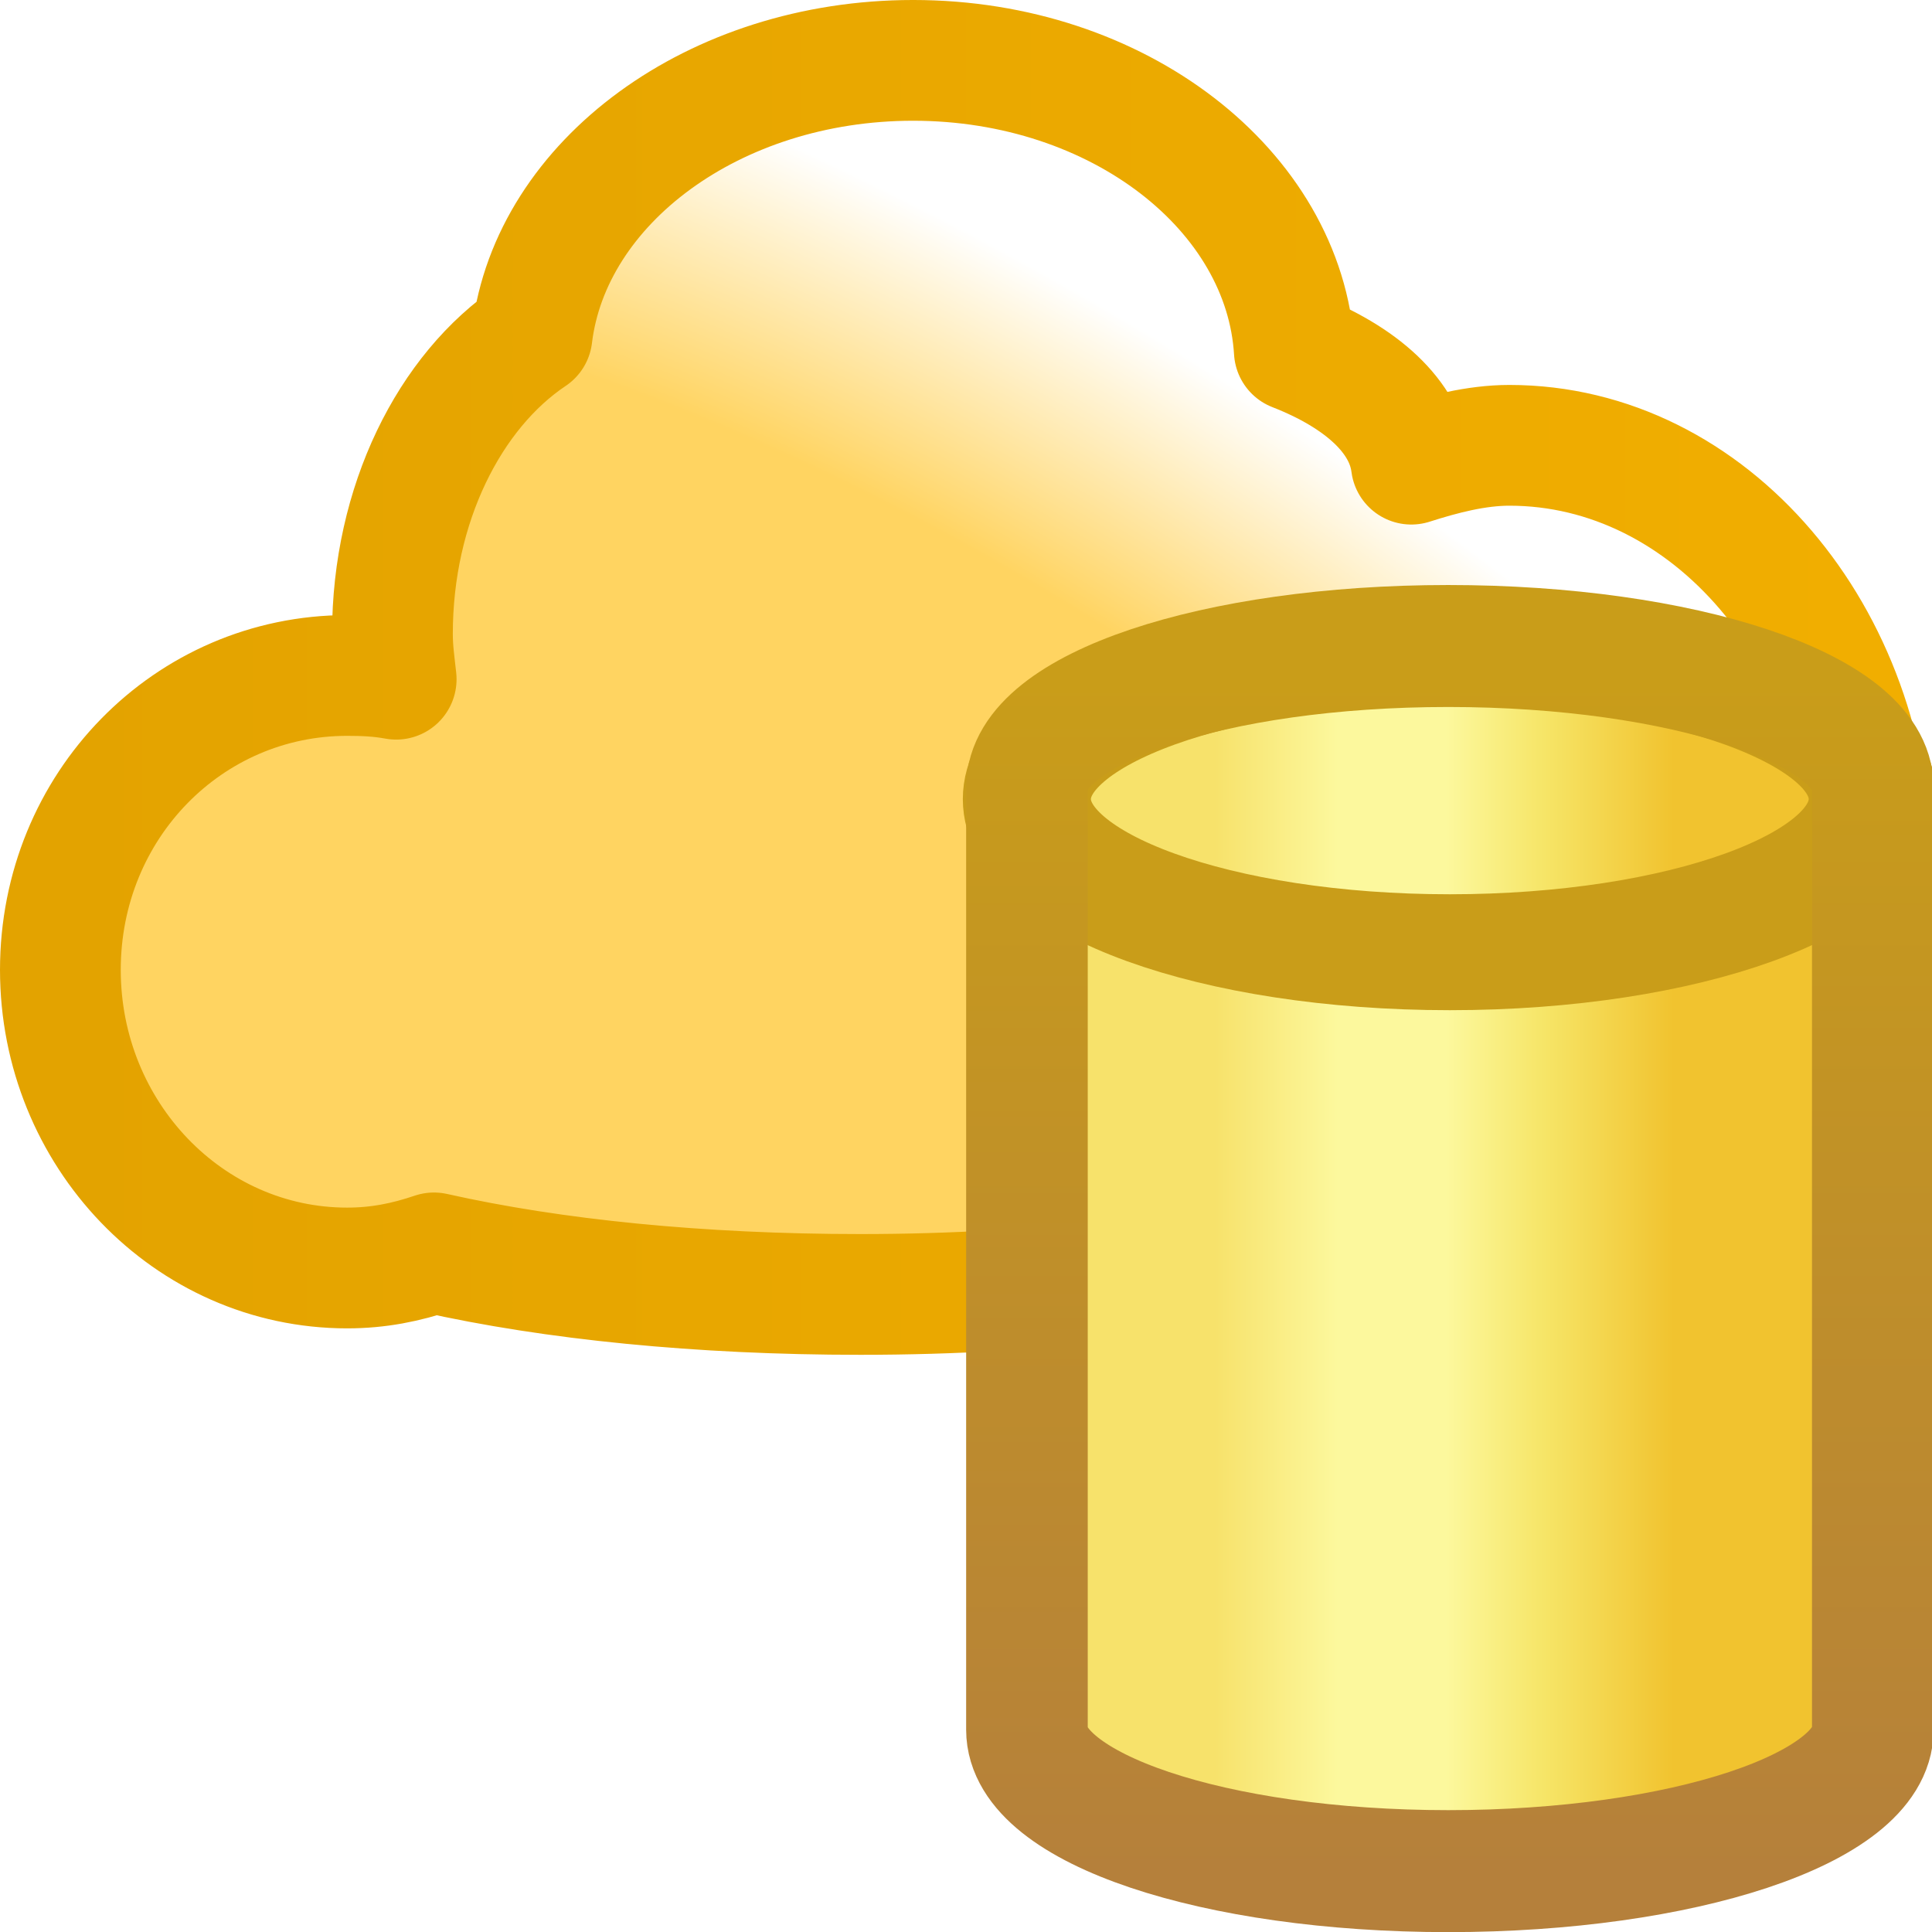
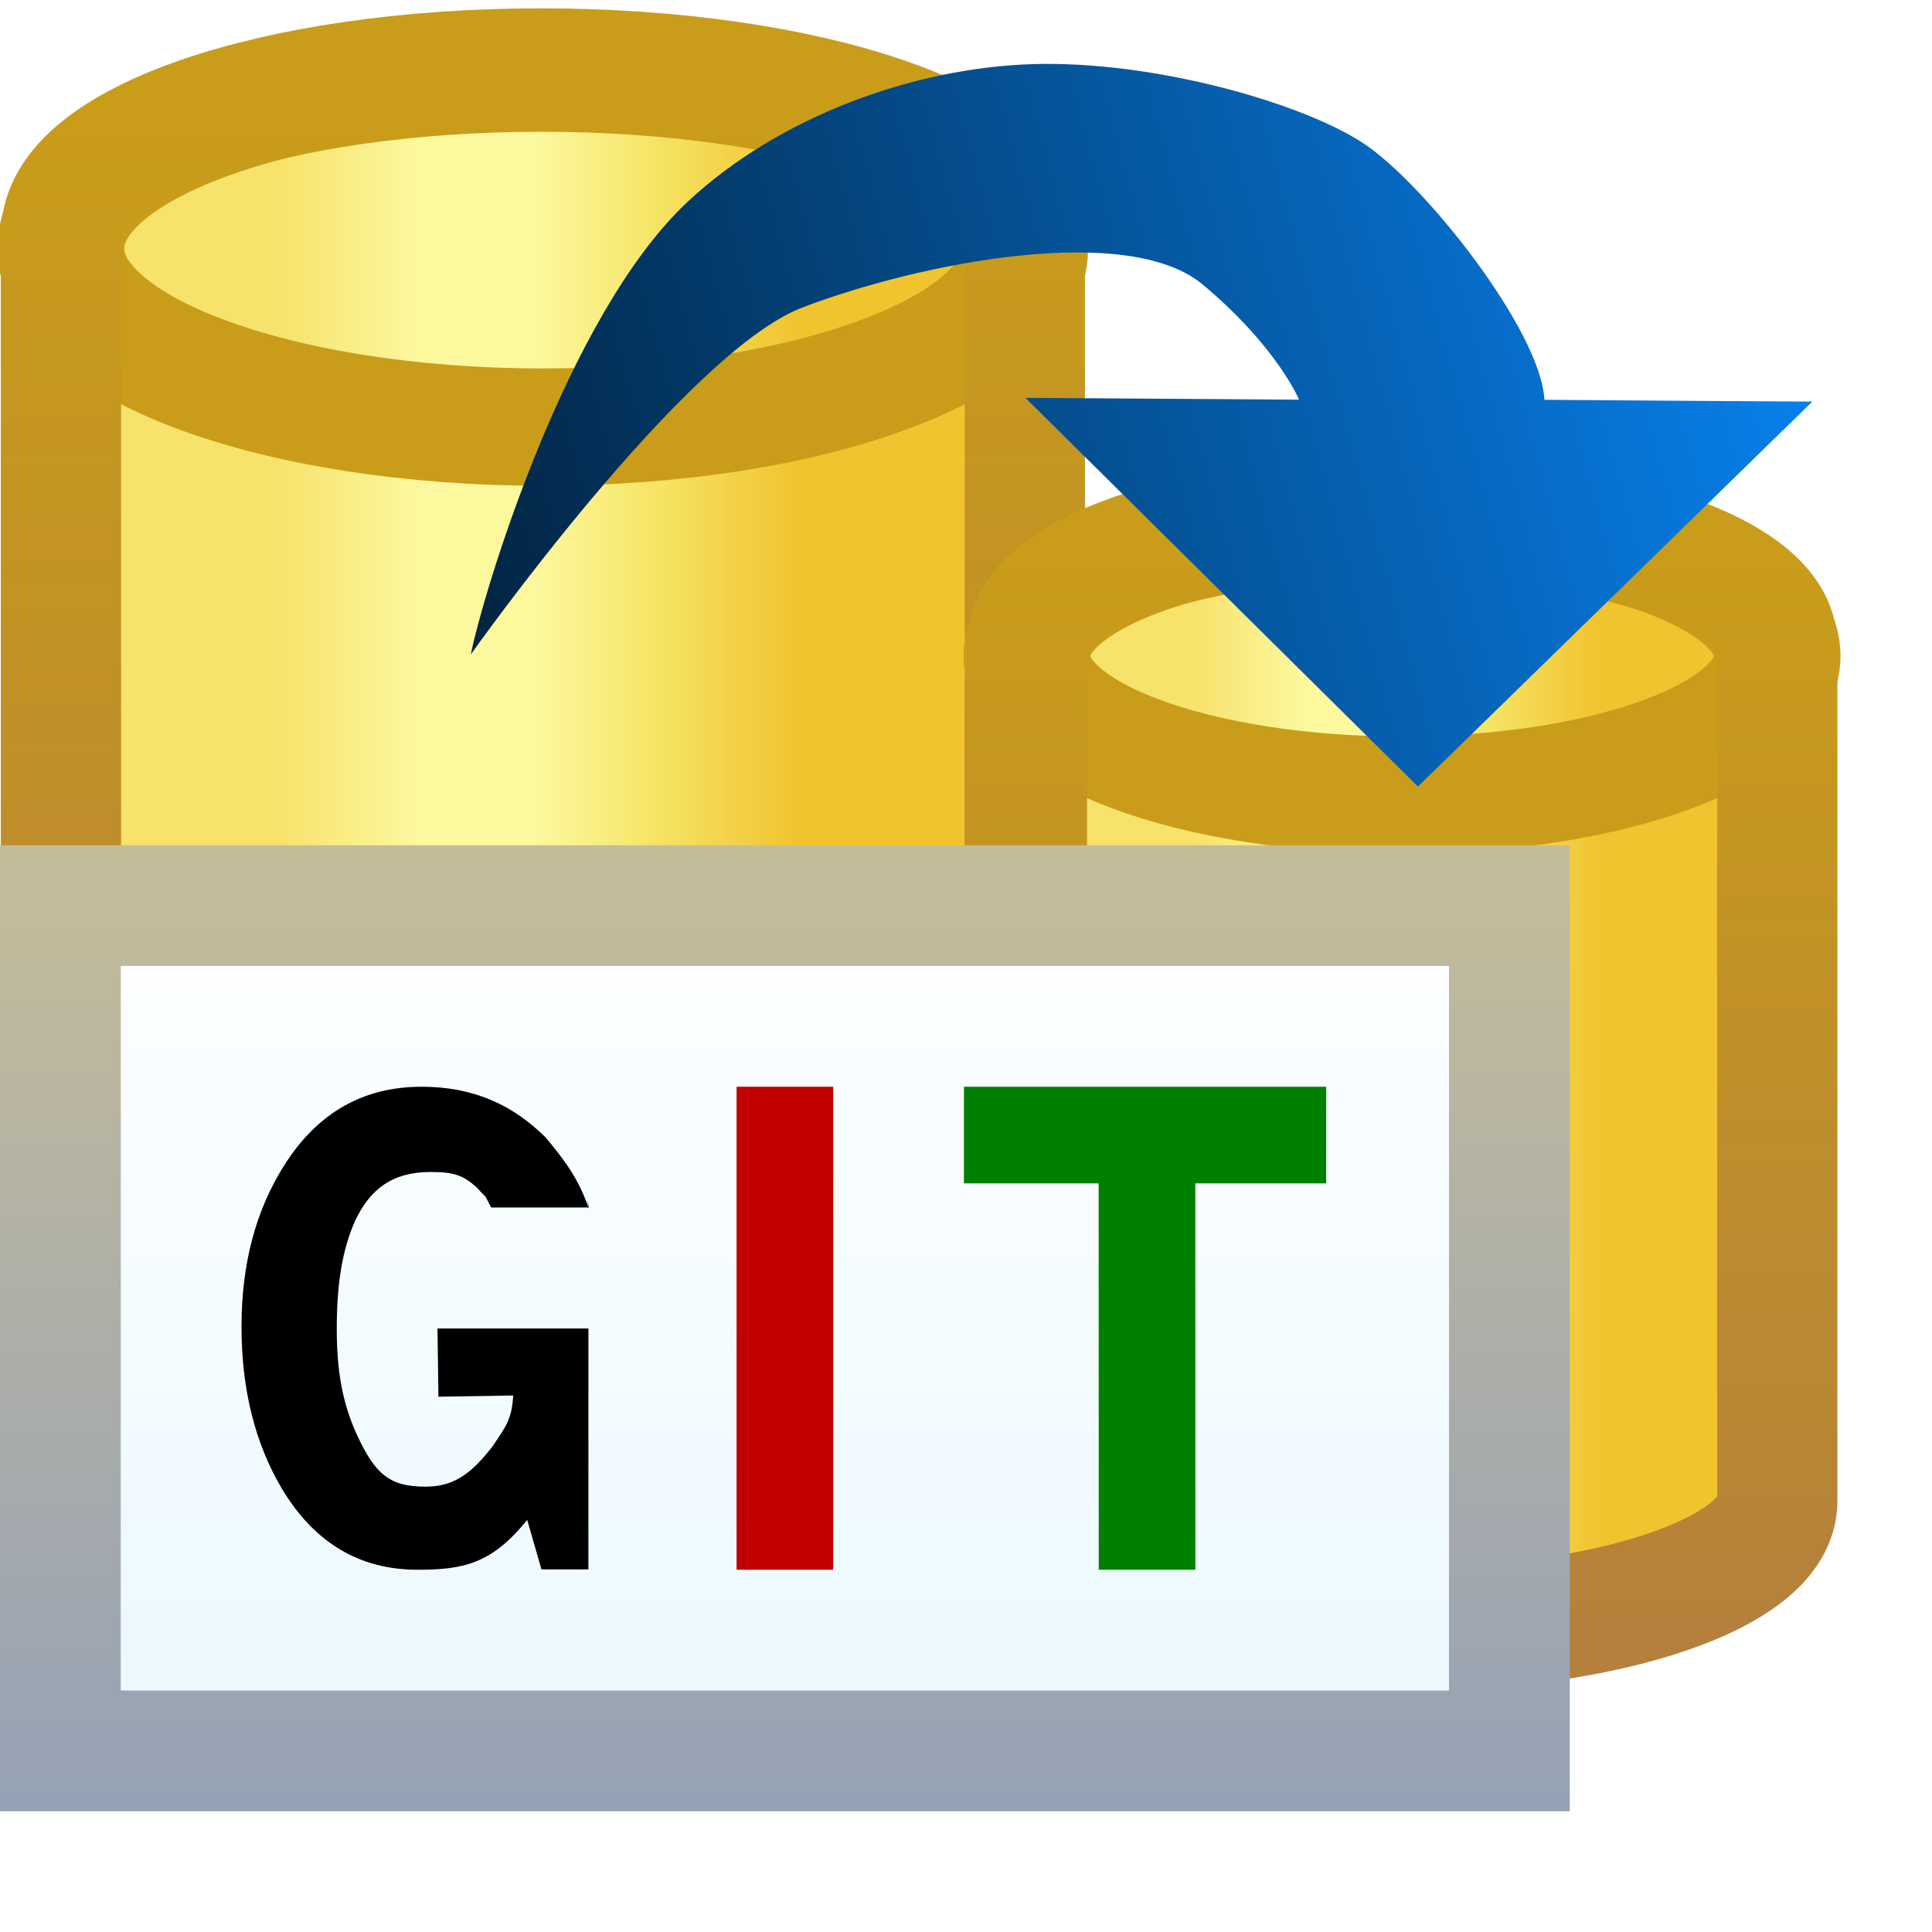
<svg xmlns="http://www.w3.org/2000/svg" xmlns:xlink="http://www.w3.org/1999/xlink" width="16" height="16" id="svg2" version="1.1">
  <defs id="defs4">
-     <linearGradient id="linearGradient4029">
-       <stop style="stop-color:#ffd461;stop-opacity:1;" offset="0" id="stop4031" />
-       <stop id="stop4037" offset="0.733" style="stop-color:#ffd461;stop-opacity:1;" />
-       <stop style="stop-color:#ffffff;stop-opacity:1;" offset="1" id="stop4033" />
+     <linearGradient id="linearGradient3905">
+       <stop style="stop-color:#000000;stop-opacity:1;" offset="0" id="stop3907" />
+       <stop style="stop-color:#0885f4;stop-opacity:1;" offset="1" id="stop3911" />
    </linearGradient>
-     <linearGradient id="linearGradient3950">
-       <stop style="stop-color:#e3a300;stop-opacity:1;" offset="0" id="stop3952" />
-       <stop style="stop-color:#f1ae00;stop-opacity:1;" offset="1" id="stop3954" />
+     <linearGradient id="linearGradient3901">
+       <stop style="stop-color:#e9f8ff;stop-opacity:1;" offset="0" id="stop3903" />
+       <stop style="stop-color:#ffffff;stop-opacity:1;" offset="1" id="stop3905" />
    </linearGradient>
-     <radialGradient r="8" fy="12.162" fx="-14.007" cy="12.162" cx="-14.007" gradientTransform="matrix(0.6074369,-0.8712351,1.704989,1.188741,-5.708486,1020.636)" gradientUnits="userSpaceOnUse" id="radialGradient3013" xlink:href="#linearGradient4029" />
-     <linearGradient y2="5.578" x2="-1.531" y1="5.578" x1="-16.531" gradientTransform="translate(17.03125,1036.393)" gradientUnits="userSpaceOnUse" id="linearGradient3015" xlink:href="#linearGradient3950" />
-     <linearGradient xlink:href="#linearGradient5961-9" id="linearGradient3083" gradientUnits="userSpaceOnUse" gradientTransform="matrix(0.2529563,0,0,0.2237208,-163.3143,939.9317)" x1="673.61" y1="460.616" x2="696.684" y2="460.616" />
-     <linearGradient id="linearGradient5961-9">
-       <stop style="stop-color:#f7e26b;stop-opacity:1" offset="0" id="stop5963-3" />
-       <stop id="stop5965-8" offset="0.174" style="stop-color:#f7e26b;stop-opacity:1" />
-       <stop id="stop5967-0" offset="0.347" style="stop-color:#fcf89d;stop-opacity:1" />
-       <stop id="stop5969-2" offset="0.5" style="stop-color:#fcf89d;stop-opacity:1" />
-       <stop style="stop-color:#f6e567;stop-opacity:1" offset="0.638" id="stop5971-4" />
-       <stop id="stop5973-8" offset="0.819" style="stop-color:#f1c32f;stop-opacity:1" />
-       <stop style="stop-color:#f1c32f;stop-opacity:1" offset="1" id="stop5975-3" />
+     <linearGradient id="linearGradient3893">
+       <stop style="stop-color:#95a1b6;stop-opacity:1;" offset="0" id="stop3895" />
+       <stop style="stop-color:#c5bc99;stop-opacity:1;" offset="1" id="stop3897" />
    </linearGradient>
-     <linearGradient id="linearGradient4721-1-9">
-       <stop id="stop4723-2-0" offset="0" style="stop-color:#b5803b;stop-opacity:1" />
-       <stop id="stop4725-1-5" offset="1" style="stop-color:#c99d19;stop-opacity:1" />
+     <linearGradient id="linearGradient5961">
+       <stop style="stop-color:#f7e26b;stop-opacity:1" offset="0" id="stop5963" />
+       <stop id="stop5965" offset="0.174" style="stop-color:#f7e26b;stop-opacity:1" />
+       <stop id="stop5967" offset="0.347" style="stop-color:#fcf89d;stop-opacity:1" />
+       <stop id="stop5969" offset="0.5" style="stop-color:#fcf89d;stop-opacity:1" />
+       <stop style="stop-color:#f6e567;stop-opacity:1" offset="0.638" id="stop5971" />
+       <stop id="stop5973" offset="0.819" style="stop-color:#f1c32f;stop-opacity:1" />
+       <stop style="stop-color:#f1c32f;stop-opacity:1" offset="1" id="stop5975" />
    </linearGradient>
-     <linearGradient y2="438.441" x2="690.186" y1="484.134" x1="690.186" gradientTransform="matrix(0.2433344,0,0,0.2153595,-156.6817,943.6811)" gradientUnits="userSpaceOnUse" id="linearGradient3055" xlink:href="#linearGradient4721-1-9" />
+     <linearGradient id="linearGradient4721-1">
+       <stop id="stop4723-2" offset="0" style="stop-color:#b5803b;stop-opacity:1" />
+       <stop id="stop4725-1" offset="1" style="stop-color:#c99d19;stop-opacity:1" />
+     </linearGradient>
+     <linearGradient id="linearGradient5961-0">
+       <stop style="stop-color:#f7e26b;stop-opacity:1" offset="0" id="stop5963-2" />
+       <stop id="stop5965-4" offset="0.174" style="stop-color:#f7e26b;stop-opacity:1" />
+       <stop id="stop5967-8" offset="0.347" style="stop-color:#fcf89d;stop-opacity:1" />
+       <stop id="stop5969-3" offset="0.5" style="stop-color:#fcf89d;stop-opacity:1" />
+       <stop style="stop-color:#f6e567;stop-opacity:1" offset="0.638" id="stop5971-9" />
+       <stop id="stop5973-0" offset="0.819" style="stop-color:#f1c32f;stop-opacity:1" />
+       <stop style="stop-color:#f1c32f;stop-opacity:1" offset="1" id="stop5975-5" />
+     </linearGradient>
+     <linearGradient id="linearGradient4721-1-2">
+       <stop id="stop4723-2-7" offset="0" style="stop-color:#b5803b;stop-opacity:1" />
+       <stop id="stop4725-1-3" offset="1" style="stop-color:#c99d19;stop-opacity:1" />
+     </linearGradient>
+     <linearGradient xlink:href="#linearGradient5961" id="linearGradient3113" gradientUnits="userSpaceOnUse" gradientTransform="matrix(0.2529563,0,0,0.2237208,-163.3143,939.9317)" x1="673.61" y1="460.616" x2="696.684" y2="460.616" />
+     <linearGradient xlink:href="#linearGradient4721-1" id="linearGradient3115" gradientUnits="userSpaceOnUse" gradientTransform="matrix(0.2433344,0,0,0.2153595,-156.6817,943.6811)" x1="690.186" y1="484.134" x2="690.186" y2="438.441" />
+     <linearGradient xlink:href="#linearGradient5961-0" id="linearGradient3117" gradientUnits="userSpaceOnUse" gradientTransform="matrix(0.2529563,0,0,0.2237208,-163.3143,939.9317)" x1="673.61" y1="460.616" x2="696.684" y2="460.616" />
+     <linearGradient xlink:href="#linearGradient4721-1-2" id="linearGradient3119" gradientUnits="userSpaceOnUse" gradientTransform="matrix(0.2433344,0,0,0.2153595,-156.6817,943.6811)" x1="690.186" y1="484.134" x2="690.186" y2="438.441" />
+     <linearGradient xlink:href="#linearGradient3901" id="linearGradient3121" gradientUnits="userSpaceOnUse" gradientTransform="matrix(0.9230769,0,0,1,23.26923,-8)" x1="-16" y1="1059.362" x2="-16" y2="1051.362" />
+     <linearGradient xlink:href="#linearGradient3893" id="linearGradient3123" gradientUnits="userSpaceOnUse" gradientTransform="matrix(0.9230769,0,0,1,23.26923,-8)" x1="-16" y1="1059.362" x2="-16" y2="1051.362" />
+     <linearGradient xlink:href="#linearGradient3905" id="linearGradient3913" x1="-10.938" y1="-1.807" x2="9" y2="-1.807" gradientUnits="userSpaceOnUse" />
+     <linearGradient xlink:href="#linearGradient3905" id="linearGradient3947" gradientUnits="userSpaceOnUse" x1="-20.125" y1="5.224" x2="11" y2="-3.245" gradientTransform="translate(0.5625,1035.925)" />
+     <linearGradient xlink:href="#linearGradient5961" id="linearGradient4002" gradientUnits="userSpaceOnUse" gradientTransform="matrix(0.2529563,0,0,0.2237208,-163.3143,939.9317)" x1="673.61" y1="460.616" x2="696.684" y2="460.616" />
+     <linearGradient xlink:href="#linearGradient4721-1" id="linearGradient4004" gradientUnits="userSpaceOnUse" gradientTransform="matrix(0.2433344,0,0,0.2153595,-156.6817,943.6811)" x1="690.186" y1="484.134" x2="690.186" y2="438.441" />
+     <linearGradient xlink:href="#linearGradient5961-0" id="linearGradient4006" gradientUnits="userSpaceOnUse" gradientTransform="matrix(0.2529563,0,0,0.2237208,-163.3143,939.9317)" x1="673.61" y1="460.616" x2="696.684" y2="460.616" />
+     <linearGradient xlink:href="#linearGradient4721-1-2" id="linearGradient4008" gradientUnits="userSpaceOnUse" gradientTransform="matrix(0.2433344,0,0,0.2153595,-156.6817,943.6811)" x1="690.186" y1="484.134" x2="690.186" y2="438.441" />
+     <linearGradient xlink:href="#linearGradient3901" id="linearGradient4010" gradientUnits="userSpaceOnUse" gradientTransform="matrix(0.9230769,0,0,1,23.26923,-8)" x1="-16" y1="1059.362" x2="-16" y2="1051.362" />
+     <linearGradient xlink:href="#linearGradient3893" id="linearGradient4012" gradientUnits="userSpaceOnUse" gradientTransform="matrix(0.9230769,0,0,1,23.26923,-8)" x1="-16" y1="1059.362" x2="-16" y2="1051.362" />
+     <linearGradient xlink:href="#linearGradient3905" id="linearGradient4014" gradientUnits="userSpaceOnUse" gradientTransform="translate(0.5625,1035.925)" x1="-20.125" y1="5.224" x2="11" y2="-3.245" />
+     <linearGradient xlink:href="#linearGradient5961" id="linearGradient4034" gradientUnits="userSpaceOnUse" gradientTransform="matrix(0.2529563,0,0,0.2237208,-163.3143,939.9317)" x1="673.61" y1="460.616" x2="696.684" y2="460.616" />
+     <linearGradient xlink:href="#linearGradient4721-1" id="linearGradient4036" gradientUnits="userSpaceOnUse" gradientTransform="matrix(0.2433344,0,0,0.2153595,-156.6817,943.6811)" x1="690.186" y1="484.134" x2="690.186" y2="438.441" />
+     <linearGradient xlink:href="#linearGradient5961-0" id="linearGradient4038" gradientUnits="userSpaceOnUse" gradientTransform="matrix(0.2529563,0,0,0.2237208,-163.3143,939.9317)" x1="673.61" y1="460.616" x2="696.684" y2="460.616" />
+     <linearGradient xlink:href="#linearGradient4721-1-2" id="linearGradient4040" gradientUnits="userSpaceOnUse" gradientTransform="matrix(0.2433344,0,0,0.2153595,-156.6817,943.6811)" x1="690.186" y1="484.134" x2="690.186" y2="438.441" />
+     <linearGradient xlink:href="#linearGradient3901" id="linearGradient4042" gradientUnits="userSpaceOnUse" gradientTransform="matrix(0.9230769,0,0,1,23.26923,-8)" x1="-16" y1="1059.362" x2="-16" y2="1051.362" />
+     <linearGradient xlink:href="#linearGradient3893" id="linearGradient4044" gradientUnits="userSpaceOnUse" gradientTransform="matrix(0.9230769,0,0,1,23.26923,-8)" x1="-16" y1="1059.362" x2="-16" y2="1051.362" />
+     <linearGradient xlink:href="#linearGradient3905" id="linearGradient4046" gradientUnits="userSpaceOnUse" gradientTransform="translate(0.5625,1035.925)" x1="-20.125" y1="5.224" x2="11" y2="-3.245" />
+     <linearGradient xlink:href="#linearGradient5961" id="linearGradient4065" gradientUnits="userSpaceOnUse" gradientTransform="matrix(0.2529563,0,0,0.2237208,-163.3143,939.9317)" x1="673.61" y1="460.616" x2="696.684" y2="460.616" />
+     <linearGradient xlink:href="#linearGradient4721-1" id="linearGradient4067" gradientUnits="userSpaceOnUse" gradientTransform="matrix(0.2433344,0,0,0.2153595,-156.6817,943.6811)" x1="690.186" y1="484.134" x2="690.186" y2="438.441" />
+     <linearGradient xlink:href="#linearGradient5961-0" id="linearGradient4069" gradientUnits="userSpaceOnUse" gradientTransform="matrix(0.2529563,0,0,0.2237208,-163.3143,939.9317)" x1="673.61" y1="460.616" x2="696.684" y2="460.616" />
+     <linearGradient xlink:href="#linearGradient4721-1-2" id="linearGradient4071" gradientUnits="userSpaceOnUse" gradientTransform="matrix(0.2433344,0,0,0.2153595,-156.6817,943.6811)" x1="690.186" y1="484.134" x2="690.186" y2="438.441" />
+     <linearGradient xlink:href="#linearGradient3901" id="linearGradient4073" gradientUnits="userSpaceOnUse" gradientTransform="matrix(0.9230769,0,0,1,23.26923,-8)" x1="-16" y1="1059.362" x2="-16" y2="1051.362" />
+     <linearGradient xlink:href="#linearGradient3893" id="linearGradient4075" gradientUnits="userSpaceOnUse" gradientTransform="matrix(0.9230769,0,0,1,23.26923,-8)" x1="-16" y1="1059.362" x2="-16" y2="1051.362" />
+     <linearGradient xlink:href="#linearGradient3905" id="linearGradient4077" gradientUnits="userSpaceOnUse" gradientTransform="translate(0.5625,1035.925)" x1="-20.125" y1="5.224" x2="11" y2="-3.245" />
+     <linearGradient xlink:href="#linearGradient3905" id="linearGradient4080" gradientUnits="userSpaceOnUse" gradientTransform="matrix(0.5,0,0,0.5,9.789976,1040.188)" x1="-20.125" y1="5.224" x2="11" y2="-3.245" />
+     <linearGradient xlink:href="#linearGradient5961" id="linearGradient4097" gradientUnits="userSpaceOnUse" gradientTransform="matrix(0.2529563,0,0,0.2237208,-163.3143,939.9317)" x1="673.61" y1="460.616" x2="696.684" y2="460.616" />
+     <linearGradient xlink:href="#linearGradient4721-1" id="linearGradient4099" gradientUnits="userSpaceOnUse" gradientTransform="matrix(0.2433344,0,0,0.2153595,-156.6817,943.6811)" x1="690.186" y1="484.134" x2="690.186" y2="438.441" />
+     <linearGradient xlink:href="#linearGradient5961-0" id="linearGradient4101" gradientUnits="userSpaceOnUse" gradientTransform="matrix(0.2529563,0,0,0.2237208,-163.3143,939.9317)" x1="673.61" y1="460.616" x2="696.684" y2="460.616" />
+     <linearGradient xlink:href="#linearGradient4721-1-2" id="linearGradient4103" gradientUnits="userSpaceOnUse" gradientTransform="matrix(0.2433344,0,0,0.2153595,-156.6817,943.6811)" x1="690.186" y1="484.134" x2="690.186" y2="438.441" />
+     <linearGradient xlink:href="#linearGradient3901" id="linearGradient4105" gradientUnits="userSpaceOnUse" gradientTransform="matrix(0.9230769,0,0,1,23.26923,-8)" x1="-16" y1="1059.362" x2="-16" y2="1051.362" />
+     <linearGradient xlink:href="#linearGradient3893" id="linearGradient4107" gradientUnits="userSpaceOnUse" gradientTransform="matrix(0.9230769,0,0,1,23.26923,-8)" x1="-16" y1="1059.362" x2="-16" y2="1051.362" />
+     <linearGradient xlink:href="#linearGradient5961" id="linearGradient4122" gradientUnits="userSpaceOnUse" gradientTransform="matrix(0.2529563,0,0,0.2237208,-163.3143,939.9317)" x1="673.61" y1="460.616" x2="696.684" y2="460.616" />
+     <linearGradient xlink:href="#linearGradient4721-1" id="linearGradient4124" gradientUnits="userSpaceOnUse" gradientTransform="matrix(0.2433344,0,0,0.2153595,-156.6817,943.6811)" x1="690.186" y1="484.134" x2="690.186" y2="438.441" />
  </defs>
  <g id="layer1" style="display:inline" transform="translate(0,-1036.362)">
-     <path style="fill:url(#radialGradient3013);fill-opacity:1;stroke:url(#linearGradient3015);stroke-width:1;stroke-linejoin:round;stroke-miterlimit:4;stroke-dasharray:none;display:inline" d="m 7.562,1036.862 c -1.65,0 -3.002,1.01 -3.156,2.281 -0.683,0.457 -1.156,1.395 -1.156,2.469 0,0.135 0.017,0.245 0.031,0.375 -0.135,-0.025 -0.264,-0.031 -0.406,-0.031 -1.313,0 -2.375,1.077 -2.375,2.438 0,1.36 1.062,2.469 2.375,2.469 0.258,0 0.486,-0.046 0.719,-0.125 0.984,0.221 2.201,0.344 3.531,0.344 1.549,0 2.952,-0.179 4,-0.469 0.411,0.244 0.881,0.406 1.375,0.406 1.659,0 3,-1.55 3,-3.469 0,-1.919 -1.341,-3.5 -3,-3.5 -0.277,0 -0.558,0.075 -0.812,0.156 -0.05,-0.396 -0.416,-0.722 -0.969,-0.938 -0.081,-1.327 -1.455,-2.406 -3.156,-2.406 z" id="path4126" />
+     <g id="g3853" transform="matrix(1.148692,0,0,1.178978,-7.019141,-186.6743)">
+       <path style="fill:url(#linearGradient4122);fill-opacity:1;stroke:none;display:inline" d="m 9.969,1037.77 c -1.999,0 -3.598,0.535 -3.598,1.203 l 0,8.018 c 0,0.668 1.599,1.203 3.598,1.203 1.999,0 3.626,-0.535 3.626,-1.203 l 0,-8.018 c 0,-0.668 -1.627,-1.203 -3.626,-1.203 z" id="path3868-1" />
+       <ellipse transform="matrix(1.38985,0,0,1.254191,-22.81541,-270.8065)" d="m 26.128,1044.436 c 0,0.552 -1.119,1 -2.5,1 -1.381,0 -2.5,-0.448 -2.5,-1 0,-0.552 1.119,-1 2.5,-1 1.381,0 2.5,0.448 2.5,1 z" style="fill:none;stroke:#c99d19;stroke-width:0.657;stroke-miterlimit:4;stroke-opacity:1;stroke-dasharray:none;display:inline" id="path3868" cx="23.628" cy="1044.436" rx="2.5" ry="1" />
+       <path style="fill:none;stroke:url(#linearGradient4124);stroke-width:0.867;stroke-miterlimit:4;stroke-opacity:1;stroke-dasharray:none;display:inline" d="m 10.011,1037.862 c -1.923,0 -3.461,0.515 -3.461,1.158 l 0,7.718 c 0,0.643 1.538,1.158 3.461,1.158 1.923,0 3.488,-0.515 3.488,-1.158 l 0,-7.718 c 0,-0.643 -1.566,-1.158 -3.488,-1.158 z" id="path3868-1-4" />
+     </g>
+     <g style="display:inline" id="g3853-7" transform="matrix(0.8942497,0,0,0.9183389,2.647329,87.53432)">
+       <path style="fill:url(#linearGradient4101);fill-opacity:1;stroke:none;display:inline" d="m 9.969,1037.77 c -1.999,0 -3.598,0.535 -3.598,1.203 l 0,8.018 c 0,0.668 1.599,1.203 3.598,1.203 1.999,0 3.626,-0.535 3.626,-1.203 l 0,-8.018 c 0,-0.668 -1.627,-1.203 -3.626,-1.203 z" id="path3868-1-9" />
+       <ellipse transform="matrix(1.38985,0,0,1.254191,-22.81541,-270.8065)" d="m 26.128,1044.436 c 0,0.552 -1.119,1 -2.5,1 -1.381,0 -2.5,-0.448 -2.5,-1 0,-0.552 1.119,-1 2.5,-1 1.381,0 2.5,0.448 2.5,1 z" style="fill:none;stroke:#c99d19;stroke-width:0.843;stroke-miterlimit:4;stroke-opacity:1;stroke-dasharray:none;display:inline" id="path3868-0" cx="23.628" cy="1044.436" rx="2.5" ry="1" />
+       <path style="fill:none;stroke:url(#linearGradient4103);stroke-width:1.113;stroke-miterlimit:4;stroke-opacity:1;stroke-dasharray:none;display:inline" d="m 10.011,1037.862 c -1.923,0 -3.461,0.515 -3.461,1.158 l 0,7.718 c 0,0.643 1.538,1.158 3.461,1.158 1.923,0 3.488,-0.515 3.488,-1.158 l 0,-7.718 c 0,-0.643 -1.566,-1.158 -3.488,-1.158 z" id="path3868-1-4-2" />
+     </g>
+     <g id="g3036" transform="translate(-2,2e-5)">
+       <rect y="1043.862" x="2.5" height="7" width="12" id="rect3123" style="fill:url(#linearGradient4105);fill-opacity:1;stroke:url(#linearGradient4107);stroke-width:1;stroke-linejoin:miter;stroke-miterlimit:4;stroke-opacity:1;stroke-dasharray:none" />
+       <path d="m 6.873,1049.359 -0.389,0 -0.118,-0.41 c -0.292,0.362 -0.525,0.413 -0.907,0.413 -0.482,0 -0.857,-0.224 -1.125,-0.672 C 4.112,1048.315 4,1047.868 4,1047.348 c 0,-0.518 0.118,-0.964 0.355,-1.337 0.274,-0.433 0.653,-0.649 1.135,-0.649 0.453,0 0.771,0.165 1.028,0.419 0.157,0.187 0.274,0.345 0.355,0.581 0.014,0.05 -0.019,-0.15 0,0 l -0.806,0 c -0.068,-0.131 -0.019,-0.054 -0.12,-0.167 -0.113,-0.101 -0.188,-0.127 -0.382,-0.127 -0.319,0 -0.501,0.145 -0.623,0.402 -0.107,0.238 -0.153,0.521 -0.153,0.898 0,0.339 0.044,0.607 0.165,0.872 0.155,0.339 0.279,0.434 0.572,0.434 0.242,0 0.387,-0.12 0.553,-0.334 0.109,-0.162 0.16,-0.222 0.171,-0.421 l -0.619,0.01 -0.008,-0.565 1.25,0" style="font-size:8px;font-style:normal;font-variant:normal;font-weight:bold;font-stretch:normal;text-align:start;line-height:125%;letter-spacing:0px;word-spacing:0px;writing-mode:lr-tb;text-anchor:start;fill:#000000;fill-opacity:1;stroke:none;font-family:Helvetica CY;-inkscape-font-specification:Helvetica CY Bold" id="path3048" />
+       <path d="m 8.9,1049.362 -0.8,0 0,-4 0.8,0 0,4" style="font-size:8px;font-style:normal;font-variant:normal;font-weight:bold;font-stretch:normal;text-align:start;line-height:125%;letter-spacing:0px;word-spacing:0px;writing-mode:lr-tb;text-anchor:start;fill:#c20000;fill-opacity:1;stroke:none;font-family:Helvetica CY;-inkscape-font-specification:Helvetica CY Bold" id="path3050" />
+       <path d="m 13.378,1046.162 -1.479,0 4.54e-4,3.2 -0.8,0 -8.28e-4,-3.2 -1.116,0 3.75e-4,-0.8 3,0 -4.53e-4,0.8" style="font-size:8px;font-style:normal;font-variant:normal;font-weight:bold;font-stretch:normal;text-align:start;line-height:125%;letter-spacing:0px;word-spacing:0px;writing-mode:lr-tb;text-anchor:start;fill:#008000;fill-opacity:1;stroke:none;font-family:Helvetica CY;-inkscape-font-specification:Helvetica CY Bold" id="path3052" />
+     </g>
    <path style="fill:none;stroke:none" d="m 11.509,1041.907 2.5,-2.5 -2,0 c 0,0 -0.5,-1.5 -1.5,-2 -2.171,-1.085 -6.502,-1.276 -7,2 0,0 0.578,-0.789 1,-1 1.054,-0.527 2.345,-0.733 3.5,-0.5 0.953,0.192 2.058,0.205 2.5,1.5 l -2.5,0 z" id="path3125" />
-     <g style="display:inline" id="g3853" transform="matrix(1.008056,0,0,1.01116,1.901968,-7.732562)">
-       <path style="fill:url(#linearGradient3083);fill-opacity:1;stroke:none;display:inline" d="m 9.969,1037.77 c -1.999,0 -3.598,0.535 -3.598,1.203 l 0,8.018 c 0,0.668 1.599,1.203 3.598,1.203 1.999,0 3.626,-0.535 3.626,-1.203 l 0,-8.018 c 0,-0.668 -1.627,-1.203 -3.626,-1.203 z" id="path3868-1" />
-       <ellipse transform="matrix(1.38985,0,0,1.254191,-22.81541,-270.8065)" d="m 26.128,1044.436 c 0,0.552 -1.119,1 -2.5,1 -1.381,0 -2.5,-0.448 -2.5,-1 0,-0.552 1.119,-1 2.5,-1 1.381,0 2.5,0.448 2.5,1 z" style="fill:none;stroke:#c99d19;stroke-width:0.757;stroke-miterlimit:4;stroke-opacity:1;stroke-dasharray:none;display:inline" id="path3868" cx="23.628" cy="1044.436" rx="2.5" ry="1" />
-       <path style="fill:none;stroke:url(#linearGradient3055);stroke-width:0.999;stroke-miterlimit:4;stroke-opacity:1;stroke-dasharray:none;display:inline" d="m 10.011,1037.862 c -1.923,0 -3.461,0.515 -3.461,1.158 l 0,7.718 c 0,0.643 1.538,1.158 3.461,1.158 1.923,0 3.488,-0.515 3.488,-1.158 l 0,-7.718 c 0,-0.643 -1.566,-1.158 -3.488,-1.158 z" id="path3868-1-4" />
-     </g>
+     <path style="fill:url(#linearGradient4080);fill-opacity:1;stroke:none" d="m 11.743,1042.876 3.266,-3.188 c 0,0 -1.676,-0.01 -2.219,-0.015 -0.027,-0.568 -0.991,-1.79 -1.5,-2.125 -0.509,-0.335 -1.736,-0.685 -2.734,-0.655 -0.998,0.03 -2.11,0.439 -2.86,1.139 -1.013,0.946 -1.702,3.271 -1.797,3.75 0,0 1.771,-2.503 2.75,-2.875 0.979,-0.372 2.693,-0.706 3.312,-0.188 0.619,0.518 0.797,0.953 0.797,0.953 l -2.266,-0.015 z" id="path3895" />
  </g>
</svg>
